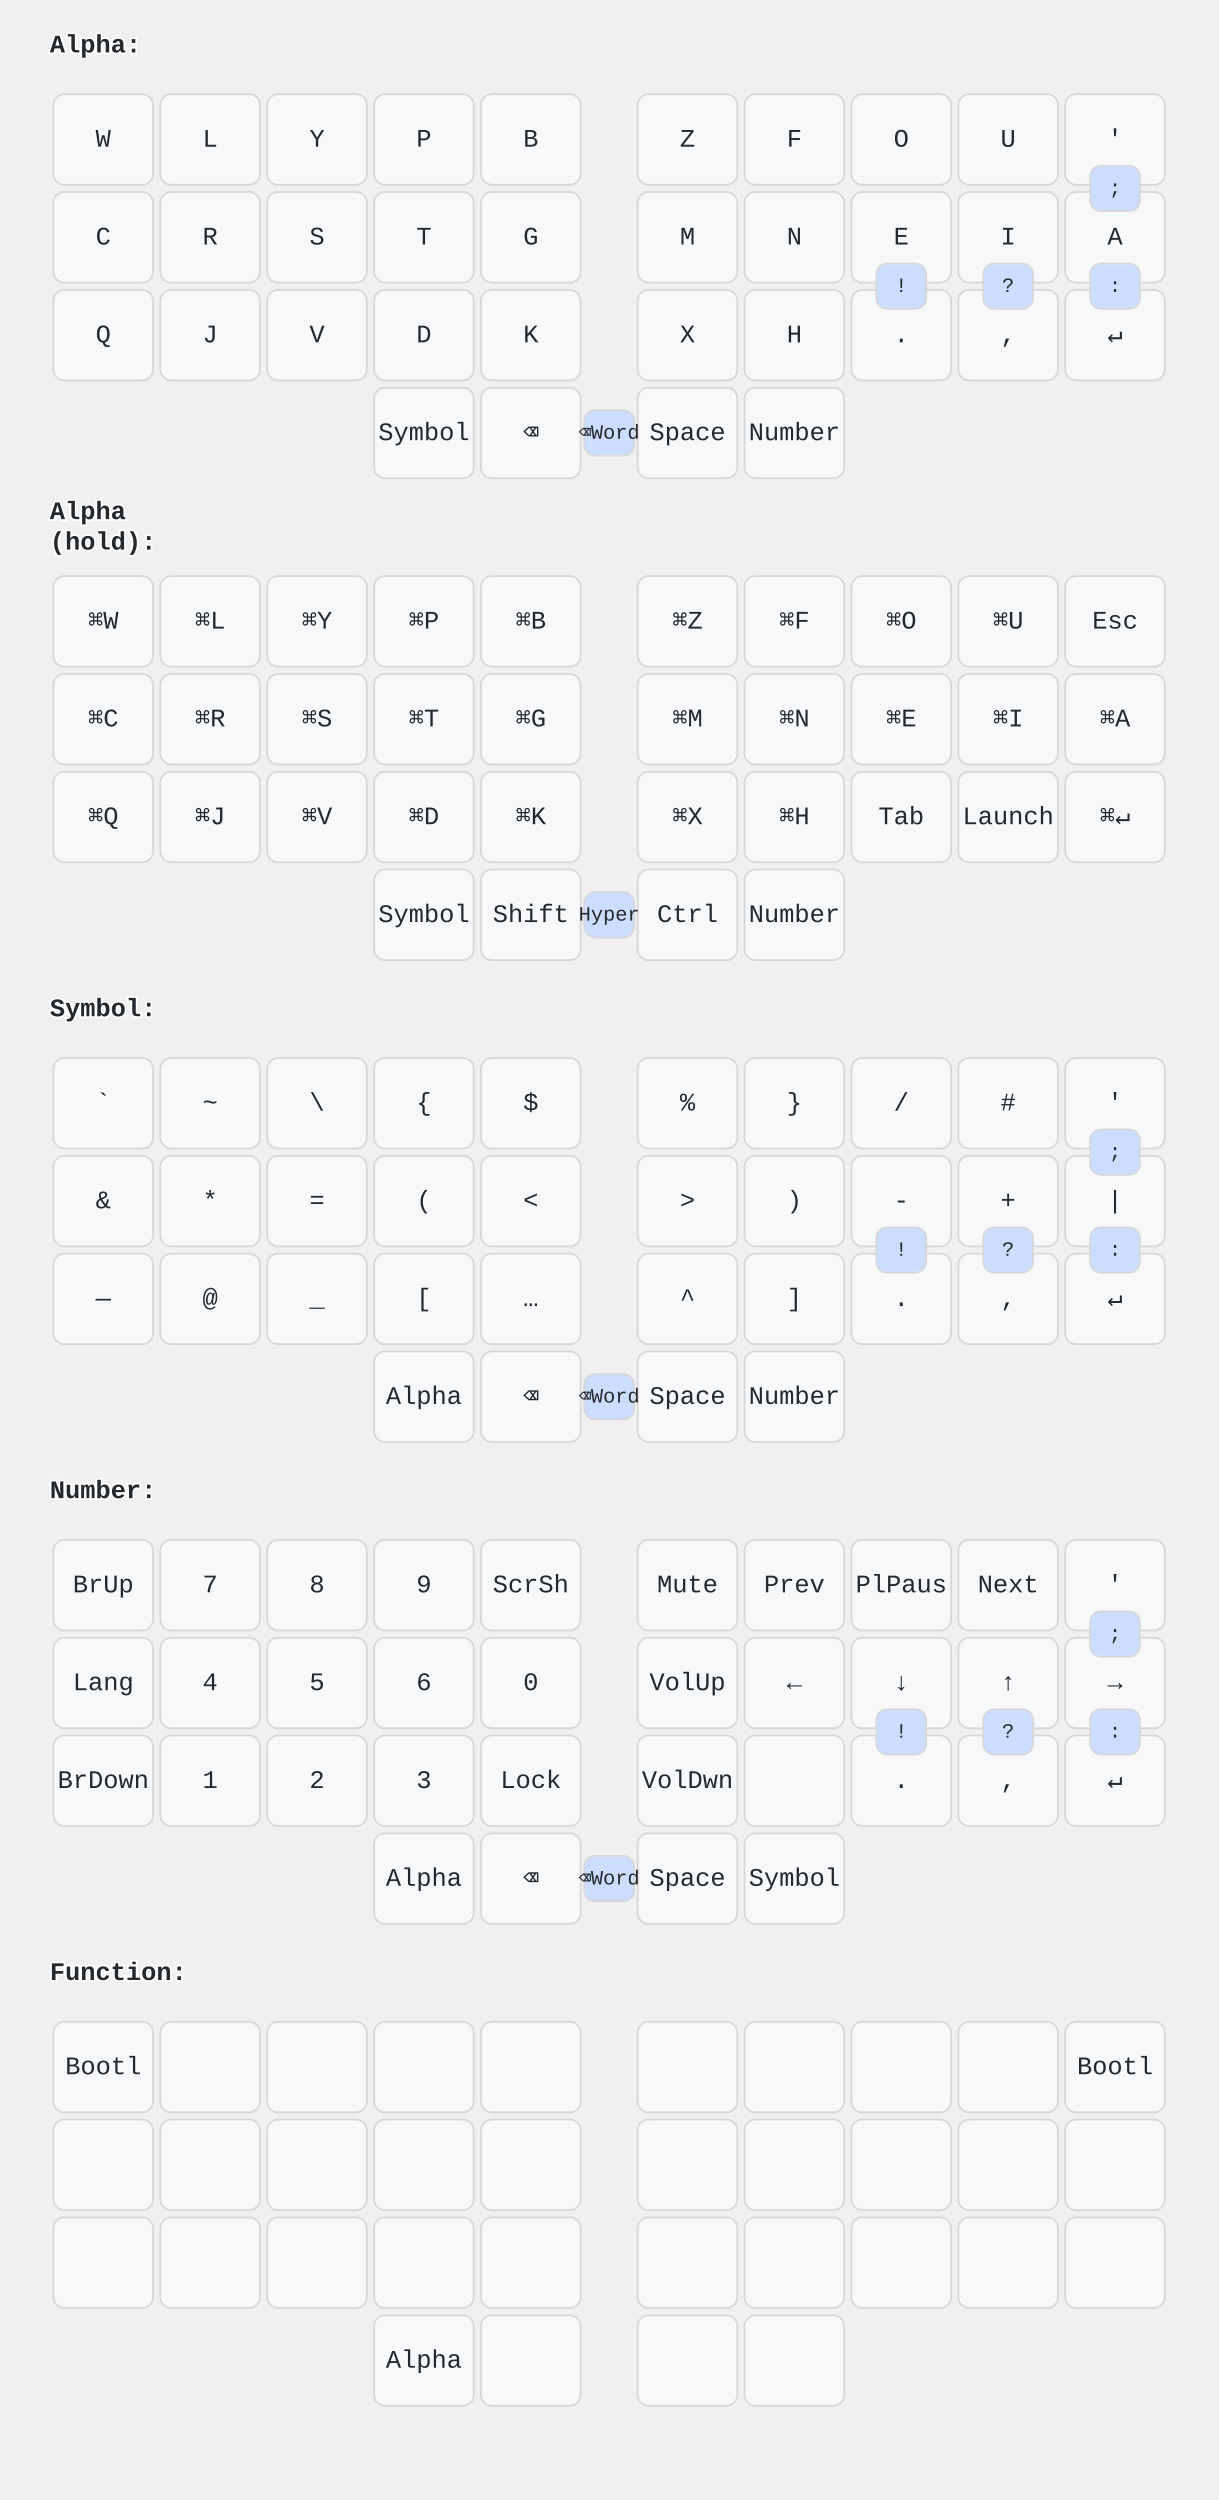
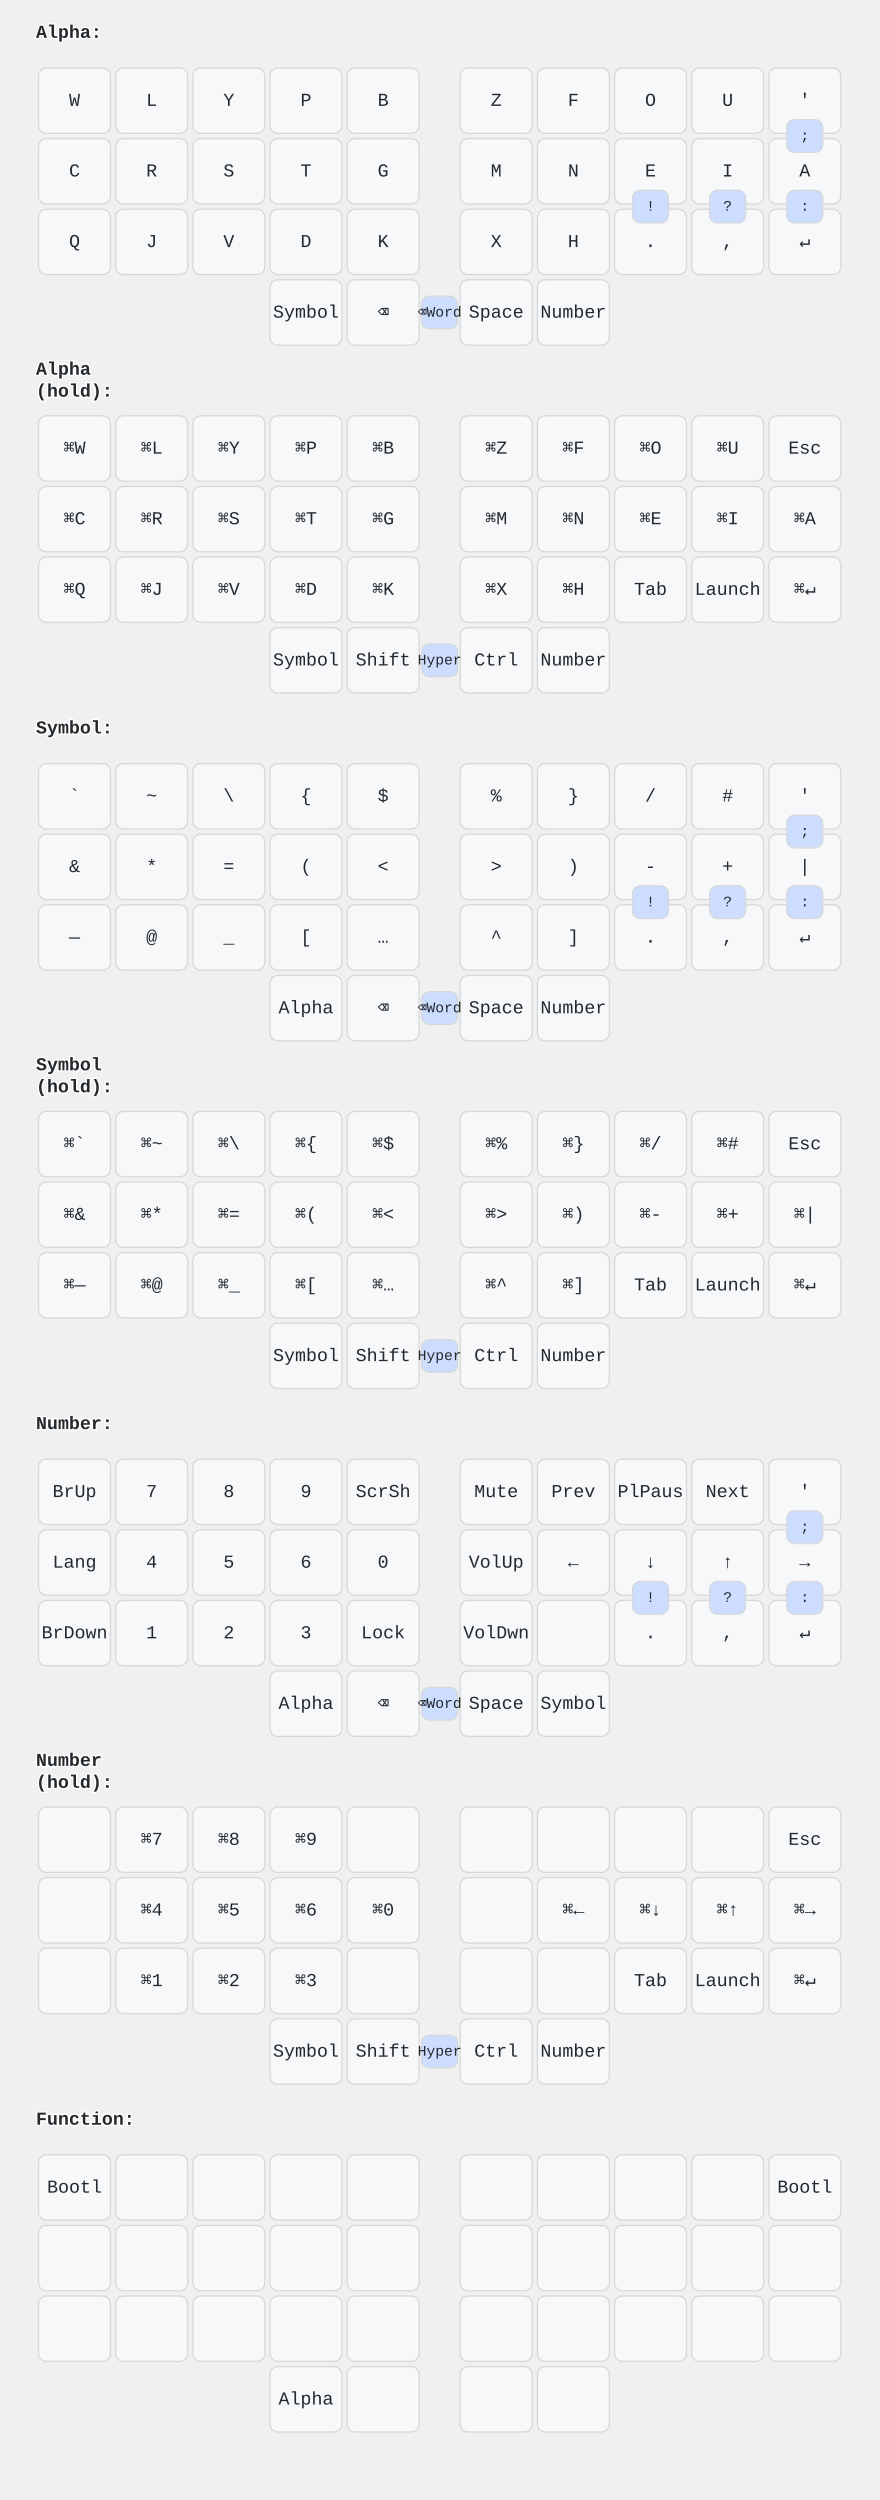
- <svg xmlns="http://www.w3.org/2000/svg" width="672.5" height="1380" viewBox="0 0 672.5 1380">
+ <svg xmlns="http://www.w3.org/2000/svg" width="672.5" height="1912" viewBox="0 0 672.5 1912">
  <style>
    svg {
        font-family: Menlo,SFMono-Regular,Consolas,Liberation Mono,monospace;
        font-size: 14px;
        font-kerning: normal;
        text-rendering: optimizeLegibility;
        fill: #24292e;
    }

    rect {
        fill: #f6f8fa;
        stroke: #d6d8da;
        stroke-width: 1;
    }

    .held {
        fill: #fdd;
    }

    .combo {
        fill: #cdf;
    }

    .ghost {
        fill: #ddd;
    }

    text {
        text-anchor: middle;
        dominant-baseline: middle;
    }

    .label {
        font-weight: bold;
        text-anchor: start;
        stroke: white;
        stroke-width: 2;
        paint-order: stroke;
    }

    .small {
        font-size: 80%;
    }
</style>
  <text x="27.5" y="25.0" class="label">Alpha:</text>
  <rect rx="6" ry="6" x="29.5" y="52" width="55" height="50" />
  <text x="57.0" y="77.0">W</text>
  <rect rx="6" ry="6" x="88.5" y="52" width="55" height="50" />
  <text x="116.0" y="77.0">L</text>
  <rect rx="6" ry="6" x="147.5" y="52" width="55" height="50" />
  <text x="175.0" y="77.0">Y</text>
  <rect rx="6" ry="6" x="206.5" y="52" width="55" height="50" />
  <text x="234.0" y="77.0">P</text>
  <rect rx="6" ry="6" x="265.5" y="52" width="55" height="50" />
  <text x="293.0" y="77.0">B</text>
  <rect rx="6" ry="6" x="29.5" y="106" width="55" height="50" />
  <text x="57.0" y="131.0">C</text>
  <rect rx="6" ry="6" x="88.5" y="106" width="55" height="50" />
  <text x="116.0" y="131.0">R</text>
  <rect rx="6" ry="6" x="147.5" y="106" width="55" height="50" />
  <text x="175.0" y="131.0">S</text>
  <rect rx="6" ry="6" x="206.5" y="106" width="55" height="50" />
  <text x="234.0" y="131.0">T</text>
  <rect rx="6" ry="6" x="265.5" y="106" width="55" height="50" />
  <text x="293.0" y="131.0">G</text>
  <rect rx="6" ry="6" x="29.5" y="160" width="55" height="50" />
  <text x="57.0" y="185.0">Q</text>
  <rect rx="6" ry="6" x="88.5" y="160" width="55" height="50" />
  <text x="116.0" y="185.0">J</text>
  <rect rx="6" ry="6" x="147.5" y="160" width="55" height="50" />
  <text x="175.0" y="185.0">V</text>
  <rect rx="6" ry="6" x="206.5" y="160" width="55" height="50" />
  <text x="234.0" y="185.0">D</text>
  <rect rx="6" ry="6" x="265.5" y="160" width="55" height="50" />
  <text x="293.0" y="185.0">K</text>
  <rect rx="6" ry="6" x="352.0" y="52" width="55" height="50" />
  <text x="379.5" y="77.0">Z</text>
  <rect rx="6" ry="6" x="411.0" y="52" width="55" height="50" />
  <text x="438.5" y="77.0">F</text>
  <rect rx="6" ry="6" x="470.0" y="52" width="55" height="50" />
  <text x="497.5" y="77.0">O</text>
  <rect rx="6" ry="6" x="529.0" y="52" width="55" height="50" />
  <text x="556.5" y="77.0">U</text>
  <rect rx="6" ry="6" x="588.0" y="52" width="55" height="50" />
  <text x="615.5" y="77.0">'</text>
  <rect rx="6" ry="6" x="352.0" y="106" width="55" height="50" />
  <text x="379.5" y="131.0">M</text>
  <rect rx="6" ry="6" x="411.0" y="106" width="55" height="50" />
  <text x="438.5" y="131.0">N</text>
  <rect rx="6" ry="6" x="470.0" y="106" width="55" height="50" />
  <text x="497.5" y="131.0">E</text>
  <rect rx="6" ry="6" x="529.0" y="106" width="55" height="50" />
  <text x="556.5" y="131.0">I</text>
  <rect rx="6" ry="6" x="588.0" y="106" width="55" height="50" />
  <text x="615.5" y="131.0">A</text>
  <rect rx="6" ry="6" x="352.0" y="160" width="55" height="50" />
  <text x="379.5" y="185.0">X</text>
  <rect rx="6" ry="6" x="411.0" y="160" width="55" height="50" />
  <text x="438.5" y="185.0">H</text>
  <rect rx="6" ry="6" x="470.0" y="160" width="55" height="50" />
  <text x="497.5" y="185.0">.</text>
  <rect rx="6" ry="6" x="529.0" y="160" width="55" height="50" />
  <text x="556.5" y="185.0">,</text>
  <rect rx="6" ry="6" x="588.0" y="160" width="55" height="50" />
  <text x="615.5" y="185.0">↵</text>
  <rect rx="6" ry="6" x="206.5" y="214" width="55" height="50" />
  <text x="234.0" y="239.0">Symbol</text>
  <rect rx="6" ry="6" x="265.5" y="214" width="55" height="50" />
  <text x="293.0" y="239.0">⌫</text>
  <rect rx="6" ry="6" x="352.0" y="214" width="55" height="50" />
  <text x="379.5" y="239.0">Space</text>
  <rect rx="6" ry="6" x="411.0" y="214" width="55" height="50" />
  <text x="438.5" y="239.0">Number</text>
  <rect rx="6" ry="6" x="483.75" y="145.5" width="27.5" height="25.0" class="combo" />
  <text x="497.5" y="158.0" class="small">!</text>
  <rect rx="6" ry="6" x="542.75" y="145.5" width="27.5" height="25.0" class="combo" />
  <text x="556.5" y="158.0" class="small">?</text>
  <rect rx="6" ry="6" x="601.75" y="145.5" width="27.5" height="25.0" class="combo" />
  <text x="615.5" y="158.0" class="small">:</text>
  <rect rx="6" ry="6" x="601.75" y="91.5" width="27.5" height="25.0" class="combo" />
  <text x="615.5" y="104.0" class="small">;</text>
  <rect rx="6" ry="6" x="322.5" y="226.5" width="27.5" height="25.0" class="combo" />
  <text x="336.25" y="239.0" class="small">⌫Word</text>
  <text x="27.5" y="291.0" class="label">
    <tspan x="27.5" dy="-0.6em">Alpha</tspan>
    <tspan x="27.5" dy="1.2em">(hold):</tspan>
  </text>
  <rect rx="6" ry="6" x="29.5" y="318" width="55" height="50" />
  <text x="57.0" y="343.0">⌘W</text>
  <rect rx="6" ry="6" x="88.5" y="318" width="55" height="50" />
  <text x="116.0" y="343.0">⌘L</text>
  <rect rx="6" ry="6" x="147.5" y="318" width="55" height="50" />
  <text x="175.0" y="343.0">⌘Y</text>
  <rect rx="6" ry="6" x="206.5" y="318" width="55" height="50" />
  <text x="234.0" y="343.0">⌘P</text>
  <rect rx="6" ry="6" x="265.5" y="318" width="55" height="50" />
  <text x="293.0" y="343.0">⌘B</text>
  <rect rx="6" ry="6" x="29.5" y="372" width="55" height="50" />
  <text x="57.0" y="397.0">⌘C</text>
  <rect rx="6" ry="6" x="88.5" y="372" width="55" height="50" />
  <text x="116.0" y="397.0">⌘R</text>
  <rect rx="6" ry="6" x="147.5" y="372" width="55" height="50" />
  <text x="175.0" y="397.0">⌘S</text>
  <rect rx="6" ry="6" x="206.5" y="372" width="55" height="50" />
  <text x="234.0" y="397.0">⌘T</text>
  <rect rx="6" ry="6" x="265.5" y="372" width="55" height="50" />
  <text x="293.0" y="397.0">⌘G</text>
  <rect rx="6" ry="6" x="29.5" y="426" width="55" height="50" />
  <text x="57.0" y="451.0">⌘Q</text>
  <rect rx="6" ry="6" x="88.5" y="426" width="55" height="50" />
  <text x="116.0" y="451.0">⌘J</text>
  <rect rx="6" ry="6" x="147.5" y="426" width="55" height="50" />
  <text x="175.0" y="451.0">⌘V</text>
  <rect rx="6" ry="6" x="206.5" y="426" width="55" height="50" />
  <text x="234.0" y="451.0">⌘D</text>
  <rect rx="6" ry="6" x="265.5" y="426" width="55" height="50" />
  <text x="293.0" y="451.0">⌘K</text>
  <rect rx="6" ry="6" x="352.0" y="318" width="55" height="50" />
  <text x="379.5" y="343.0">⌘Z</text>
  <rect rx="6" ry="6" x="411.0" y="318" width="55" height="50" />
  <text x="438.5" y="343.0">⌘F</text>
  <rect rx="6" ry="6" x="470.0" y="318" width="55" height="50" />
  <text x="497.5" y="343.0">⌘O</text>
  <rect rx="6" ry="6" x="529.0" y="318" width="55" height="50" />
  <text x="556.5" y="343.0">⌘U</text>
  <rect rx="6" ry="6" x="588.0" y="318" width="55" height="50" />
  <text x="615.5" y="343.0">Esc</text>
  <rect rx="6" ry="6" x="352.0" y="372" width="55" height="50" />
  <text x="379.5" y="397.0">⌘M</text>
  <rect rx="6" ry="6" x="411.0" y="372" width="55" height="50" />
  <text x="438.5" y="397.0">⌘N</text>
  <rect rx="6" ry="6" x="470.0" y="372" width="55" height="50" />
  <text x="497.5" y="397.0">⌘E</text>
  <rect rx="6" ry="6" x="529.0" y="372" width="55" height="50" />
  <text x="556.5" y="397.0">⌘I</text>
  <rect rx="6" ry="6" x="588.0" y="372" width="55" height="50" />
  <text x="615.5" y="397.0">⌘A</text>
  <rect rx="6" ry="6" x="352.0" y="426" width="55" height="50" />
  <text x="379.5" y="451.0">⌘X</text>
  <rect rx="6" ry="6" x="411.0" y="426" width="55" height="50" />
  <text x="438.5" y="451.0">⌘H</text>
  <rect rx="6" ry="6" x="470.0" y="426" width="55" height="50" />
  <text x="497.5" y="451.0">Tab</text>
  <rect rx="6" ry="6" x="529.0" y="426" width="55" height="50" />
  <text x="556.5" y="451.0">Launch</text>
  <rect rx="6" ry="6" x="588.0" y="426" width="55" height="50" />
  <text x="615.5" y="451.0">⌘↵</text>
  <rect rx="6" ry="6" x="206.5" y="480" width="55" height="50" />
  <text x="234.0" y="505.0">Symbol</text>
  <rect rx="6" ry="6" x="265.5" y="480" width="55" height="50" />
  <text x="293.0" y="505.0">Shift</text>
  <rect rx="6" ry="6" x="352.0" y="480" width="55" height="50" />
  <text x="379.5" y="505.0">Ctrl</text>
  <rect rx="6" ry="6" x="411.0" y="480" width="55" height="50" />
  <text x="438.5" y="505.0">Number</text>
  <rect rx="6" ry="6" x="322.5" y="492.5" width="27.5" height="25.0" class="combo" />
  <text x="336.25" y="505.0" class="small">Hyper</text>
  <text x="27.5" y="557.0" class="label">Symbol:</text>
  <rect rx="6" ry="6" x="29.5" y="584" width="55" height="50" />
  <text x="57.0" y="609.0">`</text>
  <rect rx="6" ry="6" x="88.5" y="584" width="55" height="50" />
  <text x="116.0" y="609.0">~</text>
  <rect rx="6" ry="6" x="147.5" y="584" width="55" height="50" />
  <text x="175.0" y="609.0">\</text>
  <rect rx="6" ry="6" x="206.5" y="584" width="55" height="50" />
  <text x="234.0" y="609.0">{</text>
  <rect rx="6" ry="6" x="265.5" y="584" width="55" height="50" />
  <text x="293.0" y="609.0">$</text>
  <rect rx="6" ry="6" x="29.5" y="638" width="55" height="50" />
  <text x="57.0" y="663.0">&amp;</text>
  <rect rx="6" ry="6" x="88.5" y="638" width="55" height="50" />
  <text x="116.0" y="663.0">*</text>
  <rect rx="6" ry="6" x="147.5" y="638" width="55" height="50" />
  <text x="175.0" y="663.0">=</text>
  <rect rx="6" ry="6" x="206.5" y="638" width="55" height="50" />
  <text x="234.0" y="663.0">(</text>
  <rect rx="6" ry="6" x="265.5" y="638" width="55" height="50" />
  <text x="293.0" y="663.0">&lt;</text>
  <rect rx="6" ry="6" x="29.5" y="692" width="55" height="50" />
  <text x="57.0" y="717.0">—</text>
  <rect rx="6" ry="6" x="88.5" y="692" width="55" height="50" />
  <text x="116.0" y="717.0">@</text>
  <rect rx="6" ry="6" x="147.5" y="692" width="55" height="50" />
  <text x="175.0" y="717.0">_</text>
  <rect rx="6" ry="6" x="206.5" y="692" width="55" height="50" />
  <text x="234.0" y="717.0">[</text>
  <rect rx="6" ry="6" x="265.5" y="692" width="55" height="50" />
  <text x="293.0" y="717.0">…</text>
  <rect rx="6" ry="6" x="352.0" y="584" width="55" height="50" />
  <text x="379.5" y="609.0">%</text>
  <rect rx="6" ry="6" x="411.0" y="584" width="55" height="50" />
  <text x="438.5" y="609.0">}</text>
  <rect rx="6" ry="6" x="470.0" y="584" width="55" height="50" />
  <text x="497.5" y="609.0">/</text>
  <rect rx="6" ry="6" x="529.0" y="584" width="55" height="50" />
  <text x="556.5" y="609.0">#</text>
  <rect rx="6" ry="6" x="588.0" y="584" width="55" height="50" />
  <text x="615.5" y="609.0">'</text>
  <rect rx="6" ry="6" x="352.0" y="638" width="55" height="50" />
  <text x="379.5" y="663.0">&gt;</text>
  <rect rx="6" ry="6" x="411.0" y="638" width="55" height="50" />
  <text x="438.5" y="663.0">)</text>
  <rect rx="6" ry="6" x="470.0" y="638" width="55" height="50" />
  <text x="497.5" y="663.0">-</text>
  <rect rx="6" ry="6" x="529.0" y="638" width="55" height="50" />
  <text x="556.5" y="663.0">+</text>
  <rect rx="6" ry="6" x="588.0" y="638" width="55" height="50" />
  <text x="615.5" y="663.0">|</text>
  <rect rx="6" ry="6" x="352.0" y="692" width="55" height="50" />
  <text x="379.5" y="717.0">^</text>
  <rect rx="6" ry="6" x="411.0" y="692" width="55" height="50" />
  <text x="438.5" y="717.0">]</text>
  <rect rx="6" ry="6" x="470.0" y="692" width="55" height="50" />
  <text x="497.5" y="717.0">.</text>
  <rect rx="6" ry="6" x="529.0" y="692" width="55" height="50" />
  <text x="556.5" y="717.0">,</text>
  <rect rx="6" ry="6" x="588.0" y="692" width="55" height="50" />
  <text x="615.5" y="717.0">↵</text>
  <rect rx="6" ry="6" x="206.5" y="746" width="55" height="50" />
  <text x="234.0" y="771.0">Alpha</text>
  <rect rx="6" ry="6" x="265.5" y="746" width="55" height="50" />
  <text x="293.0" y="771.0">⌫</text>
  <rect rx="6" ry="6" x="352.0" y="746" width="55" height="50" />
  <text x="379.5" y="771.0">Space</text>
  <rect rx="6" ry="6" x="411.0" y="746" width="55" height="50" />
  <text x="438.5" y="771.0">Number</text>
  <rect rx="6" ry="6" x="483.75" y="677.5" width="27.5" height="25.0" class="combo" />
  <text x="497.5" y="690.0" class="small">!</text>
  <rect rx="6" ry="6" x="542.75" y="677.5" width="27.5" height="25.0" class="combo" />
  <text x="556.5" y="690.0" class="small">?</text>
  <rect rx="6" ry="6" x="601.75" y="677.5" width="27.5" height="25.0" class="combo" />
  <text x="615.5" y="690.0" class="small">:</text>
  <rect rx="6" ry="6" x="601.75" y="623.5" width="27.5" height="25.0" class="combo" />
  <text x="615.5" y="636.0" class="small">;</text>
  <rect rx="6" ry="6" x="322.5" y="758.5" width="27.5" height="25.0" class="combo" />
  <text x="336.25" y="771.0" class="small">⌫Word</text>
-   <text x="27.5" y="823.0" class="label">Number:</text>
+   <text x="27.5" y="823.0" class="label">
+     <tspan x="27.5" dy="-0.6em">Symbol</tspan>
+     <tspan x="27.5" dy="1.2em">(hold):</tspan>
+   </text>
  <rect rx="6" ry="6" x="29.5" y="850" width="55" height="50" />
-   <text x="57.0" y="875.0">BrUp</text>
+   <text x="57.0" y="875.0">⌘`</text>
  <rect rx="6" ry="6" x="88.5" y="850" width="55" height="50" />
-   <text x="116.0" y="875.0">7</text>
+   <text x="116.0" y="875.0">⌘~</text>
  <rect rx="6" ry="6" x="147.5" y="850" width="55" height="50" />
-   <text x="175.0" y="875.0">8</text>
+   <text x="175.0" y="875.0">⌘\</text>
  <rect rx="6" ry="6" x="206.5" y="850" width="55" height="50" />
-   <text x="234.0" y="875.0">9</text>
+   <text x="234.0" y="875.0">⌘{</text>
  <rect rx="6" ry="6" x="265.5" y="850" width="55" height="50" />
-   <text x="293.0" y="875.0">ScrSh</text>
+   <text x="293.0" y="875.0">⌘$</text>
  <rect rx="6" ry="6" x="29.5" y="904" width="55" height="50" />
-   <text x="57.0" y="929.0">Lang</text>
+   <text x="57.0" y="929.0">⌘&amp;</text>
  <rect rx="6" ry="6" x="88.5" y="904" width="55" height="50" />
-   <text x="116.0" y="929.0">4</text>
+   <text x="116.0" y="929.0">⌘*</text>
  <rect rx="6" ry="6" x="147.5" y="904" width="55" height="50" />
-   <text x="175.0" y="929.0">5</text>
+   <text x="175.0" y="929.0">⌘=</text>
  <rect rx="6" ry="6" x="206.5" y="904" width="55" height="50" />
-   <text x="234.0" y="929.0">6</text>
+   <text x="234.0" y="929.0">⌘(</text>
  <rect rx="6" ry="6" x="265.5" y="904" width="55" height="50" />
-   <text x="293.0" y="929.0">0</text>
+   <text x="293.0" y="929.0">⌘&lt;</text>
  <rect rx="6" ry="6" x="29.5" y="958" width="55" height="50" />
-   <text x="57.0" y="983.0">BrDown</text>
+   <text x="57.0" y="983.0">⌘—</text>
  <rect rx="6" ry="6" x="88.5" y="958" width="55" height="50" />
-   <text x="116.0" y="983.0">1</text>
+   <text x="116.0" y="983.0">⌘@</text>
  <rect rx="6" ry="6" x="147.5" y="958" width="55" height="50" />
-   <text x="175.0" y="983.0">2</text>
+   <text x="175.0" y="983.0">⌘_</text>
  <rect rx="6" ry="6" x="206.5" y="958" width="55" height="50" />
-   <text x="234.0" y="983.0">3</text>
+   <text x="234.0" y="983.0">⌘[</text>
  <rect rx="6" ry="6" x="265.5" y="958" width="55" height="50" />
-   <text x="293.0" y="983.0">Lock</text>
+   <text x="293.0" y="983.0">⌘…</text>
  <rect rx="6" ry="6" x="352.0" y="850" width="55" height="50" />
-   <text x="379.5" y="875.0">Mute</text>
+   <text x="379.5" y="875.0">⌘%</text>
  <rect rx="6" ry="6" x="411.0" y="850" width="55" height="50" />
-   <text x="438.5" y="875.0">Prev</text>
+   <text x="438.5" y="875.0">⌘}</text>
  <rect rx="6" ry="6" x="470.0" y="850" width="55" height="50" />
-   <text x="497.5" y="875.0">PlPaus</text>
+   <text x="497.5" y="875.0">⌘/</text>
  <rect rx="6" ry="6" x="529.0" y="850" width="55" height="50" />
-   <text x="556.5" y="875.0">Next</text>
+   <text x="556.5" y="875.0">⌘#</text>
  <rect rx="6" ry="6" x="588.0" y="850" width="55" height="50" />
-   <text x="615.5" y="875.0">'</text>
+   <text x="615.5" y="875.0">Esc</text>
  <rect rx="6" ry="6" x="352.0" y="904" width="55" height="50" />
-   <text x="379.5" y="929.0">VolUp</text>
+   <text x="379.5" y="929.0">⌘&gt;</text>
  <rect rx="6" ry="6" x="411.0" y="904" width="55" height="50" />
-   <text x="438.5" y="929.0">←</text>
+   <text x="438.5" y="929.0">⌘)</text>
  <rect rx="6" ry="6" x="470.0" y="904" width="55" height="50" />
-   <text x="497.5" y="929.0">↓</text>
+   <text x="497.5" y="929.0">⌘-</text>
  <rect rx="6" ry="6" x="529.0" y="904" width="55" height="50" />
-   <text x="556.5" y="929.0">↑</text>
+   <text x="556.5" y="929.0">⌘+</text>
  <rect rx="6" ry="6" x="588.0" y="904" width="55" height="50" />
-   <text x="615.5" y="929.0">→</text>
+   <text x="615.5" y="929.0">⌘|</text>
  <rect rx="6" ry="6" x="352.0" y="958" width="55" height="50" />
-   <text x="379.5" y="983.0">VolDwn</text>
+   <text x="379.5" y="983.0">⌘^</text>
  <rect rx="6" ry="6" x="411.0" y="958" width="55" height="50" />
+   <text x="438.5" y="983.0">⌘]</text>
  <rect rx="6" ry="6" x="470.0" y="958" width="55" height="50" />
-   <text x="497.5" y="983.0">.</text>
+   <text x="497.5" y="983.0">Tab</text>
  <rect rx="6" ry="6" x="529.0" y="958" width="55" height="50" />
-   <text x="556.5" y="983.0">,</text>
+   <text x="556.5" y="983.0">Launch</text>
  <rect rx="6" ry="6" x="588.0" y="958" width="55" height="50" />
-   <text x="615.5" y="983.0">↵</text>
+   <text x="615.5" y="983.0">⌘↵</text>
  <rect rx="6" ry="6" x="206.5" y="1012" width="55" height="50" />
-   <text x="234.0" y="1037.0">Alpha</text>
+   <text x="234.0" y="1037.0">Symbol</text>
  <rect rx="6" ry="6" x="265.5" y="1012" width="55" height="50" />
-   <text x="293.0" y="1037.0">⌫</text>
+   <text x="293.0" y="1037.0">Shift</text>
  <rect rx="6" ry="6" x="352.0" y="1012" width="55" height="50" />
-   <text x="379.5" y="1037.0">Space</text>
+   <text x="379.5" y="1037.0">Ctrl</text>
  <rect rx="6" ry="6" x="411.0" y="1012" width="55" height="50" />
-   <text x="438.5" y="1037.0">Symbol</text>
-   <rect rx="6" ry="6" x="483.75" y="943.5" width="27.5" height="25.0" class="combo" />
-   <text x="497.5" y="956.0" class="small">!</text>
-   <rect rx="6" ry="6" x="542.75" y="943.5" width="27.5" height="25.0" class="combo" />
-   <text x="556.5" y="956.0" class="small">?</text>
-   <rect rx="6" ry="6" x="601.75" y="943.5" width="27.5" height="25.0" class="combo" />
-   <text x="615.5" y="956.0" class="small">:</text>
-   <rect rx="6" ry="6" x="601.75" y="889.5" width="27.5" height="25.0" class="combo" />
-   <text x="615.5" y="902.0" class="small">;</text>
+   <text x="438.5" y="1037.0">Number</text>
  <rect rx="6" ry="6" x="322.5" y="1024.5" width="27.5" height="25.0" class="combo" />
-   <text x="336.25" y="1037.0" class="small">⌫Word</text>
-   <text x="27.5" y="1089.0" class="label">Function:</text>
+   <text x="336.25" y="1037.0" class="small">Hyper</text>
+   <text x="27.5" y="1089.0" class="label">Number:</text>
  <rect rx="6" ry="6" x="29.5" y="1116" width="55" height="50" />
-   <text x="57.0" y="1141.0">Bootl</text>
+   <text x="57.0" y="1141.0">BrUp</text>
  <rect rx="6" ry="6" x="88.5" y="1116" width="55" height="50" />
+   <text x="116.0" y="1141.0">7</text>
  <rect rx="6" ry="6" x="147.5" y="1116" width="55" height="50" />
+   <text x="175.0" y="1141.0">8</text>
  <rect rx="6" ry="6" x="206.5" y="1116" width="55" height="50" />
+   <text x="234.0" y="1141.0">9</text>
  <rect rx="6" ry="6" x="265.5" y="1116" width="55" height="50" />
+   <text x="293.0" y="1141.0">ScrSh</text>
  <rect rx="6" ry="6" x="29.5" y="1170" width="55" height="50" />
+   <text x="57.0" y="1195.0">Lang</text>
  <rect rx="6" ry="6" x="88.5" y="1170" width="55" height="50" />
+   <text x="116.0" y="1195.0">4</text>
  <rect rx="6" ry="6" x="147.5" y="1170" width="55" height="50" />
+   <text x="175.0" y="1195.0">5</text>
  <rect rx="6" ry="6" x="206.5" y="1170" width="55" height="50" />
+   <text x="234.0" y="1195.0">6</text>
  <rect rx="6" ry="6" x="265.5" y="1170" width="55" height="50" />
+   <text x="293.0" y="1195.0">0</text>
  <rect rx="6" ry="6" x="29.5" y="1224" width="55" height="50" />
+   <text x="57.0" y="1249.0">BrDown</text>
  <rect rx="6" ry="6" x="88.5" y="1224" width="55" height="50" />
+   <text x="116.0" y="1249.0">1</text>
  <rect rx="6" ry="6" x="147.5" y="1224" width="55" height="50" />
+   <text x="175.0" y="1249.0">2</text>
  <rect rx="6" ry="6" x="206.5" y="1224" width="55" height="50" />
+   <text x="234.0" y="1249.0">3</text>
  <rect rx="6" ry="6" x="265.5" y="1224" width="55" height="50" />
+   <text x="293.0" y="1249.0">Lock</text>
  <rect rx="6" ry="6" x="352.0" y="1116" width="55" height="50" />
+   <text x="379.5" y="1141.0">Mute</text>
  <rect rx="6" ry="6" x="411.0" y="1116" width="55" height="50" />
+   <text x="438.5" y="1141.0">Prev</text>
  <rect rx="6" ry="6" x="470.0" y="1116" width="55" height="50" />
+   <text x="497.5" y="1141.0">PlPaus</text>
  <rect rx="6" ry="6" x="529.0" y="1116" width="55" height="50" />
+   <text x="556.5" y="1141.0">Next</text>
  <rect rx="6" ry="6" x="588.0" y="1116" width="55" height="50" />
-   <text x="615.5" y="1141.0">Bootl</text>
+   <text x="615.5" y="1141.0">'</text>
  <rect rx="6" ry="6" x="352.0" y="1170" width="55" height="50" />
+   <text x="379.5" y="1195.0">VolUp</text>
  <rect rx="6" ry="6" x="411.0" y="1170" width="55" height="50" />
+   <text x="438.5" y="1195.0">←</text>
  <rect rx="6" ry="6" x="470.0" y="1170" width="55" height="50" />
+   <text x="497.5" y="1195.0">↓</text>
  <rect rx="6" ry="6" x="529.0" y="1170" width="55" height="50" />
+   <text x="556.5" y="1195.0">↑</text>
  <rect rx="6" ry="6" x="588.0" y="1170" width="55" height="50" />
+   <text x="615.5" y="1195.0">→</text>
  <rect rx="6" ry="6" x="352.0" y="1224" width="55" height="50" />
+   <text x="379.5" y="1249.0">VolDwn</text>
  <rect rx="6" ry="6" x="411.0" y="1224" width="55" height="50" />
  <rect rx="6" ry="6" x="470.0" y="1224" width="55" height="50" />
+   <text x="497.5" y="1249.0">.</text>
  <rect rx="6" ry="6" x="529.0" y="1224" width="55" height="50" />
+   <text x="556.5" y="1249.0">,</text>
  <rect rx="6" ry="6" x="588.0" y="1224" width="55" height="50" />
+   <text x="615.5" y="1249.0">↵</text>
  <rect rx="6" ry="6" x="206.5" y="1278" width="55" height="50" />
  <text x="234.0" y="1303.0">Alpha</text>
  <rect rx="6" ry="6" x="265.5" y="1278" width="55" height="50" />
+   <text x="293.0" y="1303.0">⌫</text>
  <rect rx="6" ry="6" x="352.0" y="1278" width="55" height="50" />
+   <text x="379.5" y="1303.0">Space</text>
  <rect rx="6" ry="6" x="411.0" y="1278" width="55" height="50" />
+   <text x="438.5" y="1303.0">Symbol</text>
+   <rect rx="6" ry="6" x="483.75" y="1209.5" width="27.5" height="25.0" class="combo" />
+   <text x="497.5" y="1222.0" class="small">!</text>
+   <rect rx="6" ry="6" x="542.75" y="1209.5" width="27.5" height="25.0" class="combo" />
+   <text x="556.5" y="1222.0" class="small">?</text>
+   <rect rx="6" ry="6" x="601.75" y="1209.5" width="27.5" height="25.0" class="combo" />
+   <text x="615.5" y="1222.0" class="small">:</text>
+   <rect rx="6" ry="6" x="601.75" y="1155.5" width="27.5" height="25.0" class="combo" />
+   <text x="615.5" y="1168.0" class="small">;</text>
+   <rect rx="6" ry="6" x="322.5" y="1290.5" width="27.5" height="25.0" class="combo" />
+   <text x="336.25" y="1303.0" class="small">⌫Word</text>
+   <text x="27.5" y="1355.0" class="label">
+     <tspan x="27.5" dy="-0.6em">Number</tspan>
+     <tspan x="27.5" dy="1.2em">(hold):</tspan>
+   </text>
+   <rect rx="6" ry="6" x="29.5" y="1382" width="55" height="50" />
+   <rect rx="6" ry="6" x="88.5" y="1382" width="55" height="50" />
+   <text x="116.0" y="1407.0">⌘7</text>
+   <rect rx="6" ry="6" x="147.5" y="1382" width="55" height="50" />
+   <text x="175.0" y="1407.0">⌘8</text>
+   <rect rx="6" ry="6" x="206.5" y="1382" width="55" height="50" />
+   <text x="234.0" y="1407.0">⌘9</text>
+   <rect rx="6" ry="6" x="265.5" y="1382" width="55" height="50" />
+   <rect rx="6" ry="6" x="29.5" y="1436" width="55" height="50" />
+   <rect rx="6" ry="6" x="88.5" y="1436" width="55" height="50" />
+   <text x="116.0" y="1461.0">⌘4</text>
+   <rect rx="6" ry="6" x="147.5" y="1436" width="55" height="50" />
+   <text x="175.0" y="1461.0">⌘5</text>
+   <rect rx="6" ry="6" x="206.5" y="1436" width="55" height="50" />
+   <text x="234.0" y="1461.0">⌘6</text>
+   <rect rx="6" ry="6" x="265.5" y="1436" width="55" height="50" />
+   <text x="293.0" y="1461.0">⌘0</text>
+   <rect rx="6" ry="6" x="29.5" y="1490" width="55" height="50" />
+   <rect rx="6" ry="6" x="88.5" y="1490" width="55" height="50" />
+   <text x="116.0" y="1515.0">⌘1</text>
+   <rect rx="6" ry="6" x="147.5" y="1490" width="55" height="50" />
+   <text x="175.0" y="1515.0">⌘2</text>
+   <rect rx="6" ry="6" x="206.5" y="1490" width="55" height="50" />
+   <text x="234.0" y="1515.0">⌘3</text>
+   <rect rx="6" ry="6" x="265.5" y="1490" width="55" height="50" />
+   <rect rx="6" ry="6" x="352.0" y="1382" width="55" height="50" />
+   <rect rx="6" ry="6" x="411.0" y="1382" width="55" height="50" />
+   <rect rx="6" ry="6" x="470.0" y="1382" width="55" height="50" />
+   <rect rx="6" ry="6" x="529.0" y="1382" width="55" height="50" />
+   <rect rx="6" ry="6" x="588.0" y="1382" width="55" height="50" />
+   <text x="615.5" y="1407.0">Esc</text>
+   <rect rx="6" ry="6" x="352.0" y="1436" width="55" height="50" />
+   <rect rx="6" ry="6" x="411.0" y="1436" width="55" height="50" />
+   <text x="438.5" y="1461.0">⌘←</text>
+   <rect rx="6" ry="6" x="470.0" y="1436" width="55" height="50" />
+   <text x="497.5" y="1461.0">⌘↓</text>
+   <rect rx="6" ry="6" x="529.0" y="1436" width="55" height="50" />
+   <text x="556.5" y="1461.0">⌘↑</text>
+   <rect rx="6" ry="6" x="588.0" y="1436" width="55" height="50" />
+   <text x="615.5" y="1461.0">⌘→</text>
+   <rect rx="6" ry="6" x="352.0" y="1490" width="55" height="50" />
+   <rect rx="6" ry="6" x="411.0" y="1490" width="55" height="50" />
+   <rect rx="6" ry="6" x="470.0" y="1490" width="55" height="50" />
+   <text x="497.5" y="1515.0">Tab</text>
+   <rect rx="6" ry="6" x="529.0" y="1490" width="55" height="50" />
+   <text x="556.5" y="1515.0">Launch</text>
+   <rect rx="6" ry="6" x="588.0" y="1490" width="55" height="50" />
+   <text x="615.5" y="1515.0">⌘↵</text>
+   <rect rx="6" ry="6" x="206.5" y="1544" width="55" height="50" />
+   <text x="234.0" y="1569.0">Symbol</text>
+   <rect rx="6" ry="6" x="265.5" y="1544" width="55" height="50" />
+   <text x="293.0" y="1569.0">Shift</text>
+   <rect rx="6" ry="6" x="352.0" y="1544" width="55" height="50" />
+   <text x="379.5" y="1569.0">Ctrl</text>
+   <rect rx="6" ry="6" x="411.0" y="1544" width="55" height="50" />
+   <text x="438.5" y="1569.0">Number</text>
+   <rect rx="6" ry="6" x="322.5" y="1556.5" width="27.5" height="25.0" class="combo" />
+   <text x="336.25" y="1569.0" class="small">Hyper</text>
+   <text x="27.5" y="1621.0" class="label">Function:</text>
+   <rect rx="6" ry="6" x="29.5" y="1648" width="55" height="50" />
+   <text x="57.0" y="1673.0">Bootl</text>
+   <rect rx="6" ry="6" x="88.5" y="1648" width="55" height="50" />
+   <rect rx="6" ry="6" x="147.5" y="1648" width="55" height="50" />
+   <rect rx="6" ry="6" x="206.5" y="1648" width="55" height="50" />
+   <rect rx="6" ry="6" x="265.5" y="1648" width="55" height="50" />
+   <rect rx="6" ry="6" x="29.5" y="1702" width="55" height="50" />
+   <rect rx="6" ry="6" x="88.5" y="1702" width="55" height="50" />
+   <rect rx="6" ry="6" x="147.5" y="1702" width="55" height="50" />
+   <rect rx="6" ry="6" x="206.5" y="1702" width="55" height="50" />
+   <rect rx="6" ry="6" x="265.5" y="1702" width="55" height="50" />
+   <rect rx="6" ry="6" x="29.5" y="1756" width="55" height="50" />
+   <rect rx="6" ry="6" x="88.5" y="1756" width="55" height="50" />
+   <rect rx="6" ry="6" x="147.5" y="1756" width="55" height="50" />
+   <rect rx="6" ry="6" x="206.5" y="1756" width="55" height="50" />
+   <rect rx="6" ry="6" x="265.5" y="1756" width="55" height="50" />
+   <rect rx="6" ry="6" x="352.0" y="1648" width="55" height="50" />
+   <rect rx="6" ry="6" x="411.0" y="1648" width="55" height="50" />
+   <rect rx="6" ry="6" x="470.0" y="1648" width="55" height="50" />
+   <rect rx="6" ry="6" x="529.0" y="1648" width="55" height="50" />
+   <rect rx="6" ry="6" x="588.0" y="1648" width="55" height="50" />
+   <text x="615.5" y="1673.0">Bootl</text>
+   <rect rx="6" ry="6" x="352.0" y="1702" width="55" height="50" />
+   <rect rx="6" ry="6" x="411.0" y="1702" width="55" height="50" />
+   <rect rx="6" ry="6" x="470.0" y="1702" width="55" height="50" />
+   <rect rx="6" ry="6" x="529.0" y="1702" width="55" height="50" />
+   <rect rx="6" ry="6" x="588.0" y="1702" width="55" height="50" />
+   <rect rx="6" ry="6" x="352.0" y="1756" width="55" height="50" />
+   <rect rx="6" ry="6" x="411.0" y="1756" width="55" height="50" />
+   <rect rx="6" ry="6" x="470.0" y="1756" width="55" height="50" />
+   <rect rx="6" ry="6" x="529.0" y="1756" width="55" height="50" />
+   <rect rx="6" ry="6" x="588.0" y="1756" width="55" height="50" />
+   <rect rx="6" ry="6" x="206.5" y="1810" width="55" height="50" />
+   <text x="234.0" y="1835.0">Alpha</text>
+   <rect rx="6" ry="6" x="265.5" y="1810" width="55" height="50" />
+   <rect rx="6" ry="6" x="352.0" y="1810" width="55" height="50" />
+   <rect rx="6" ry="6" x="411.0" y="1810" width="55" height="50" />
</svg>
